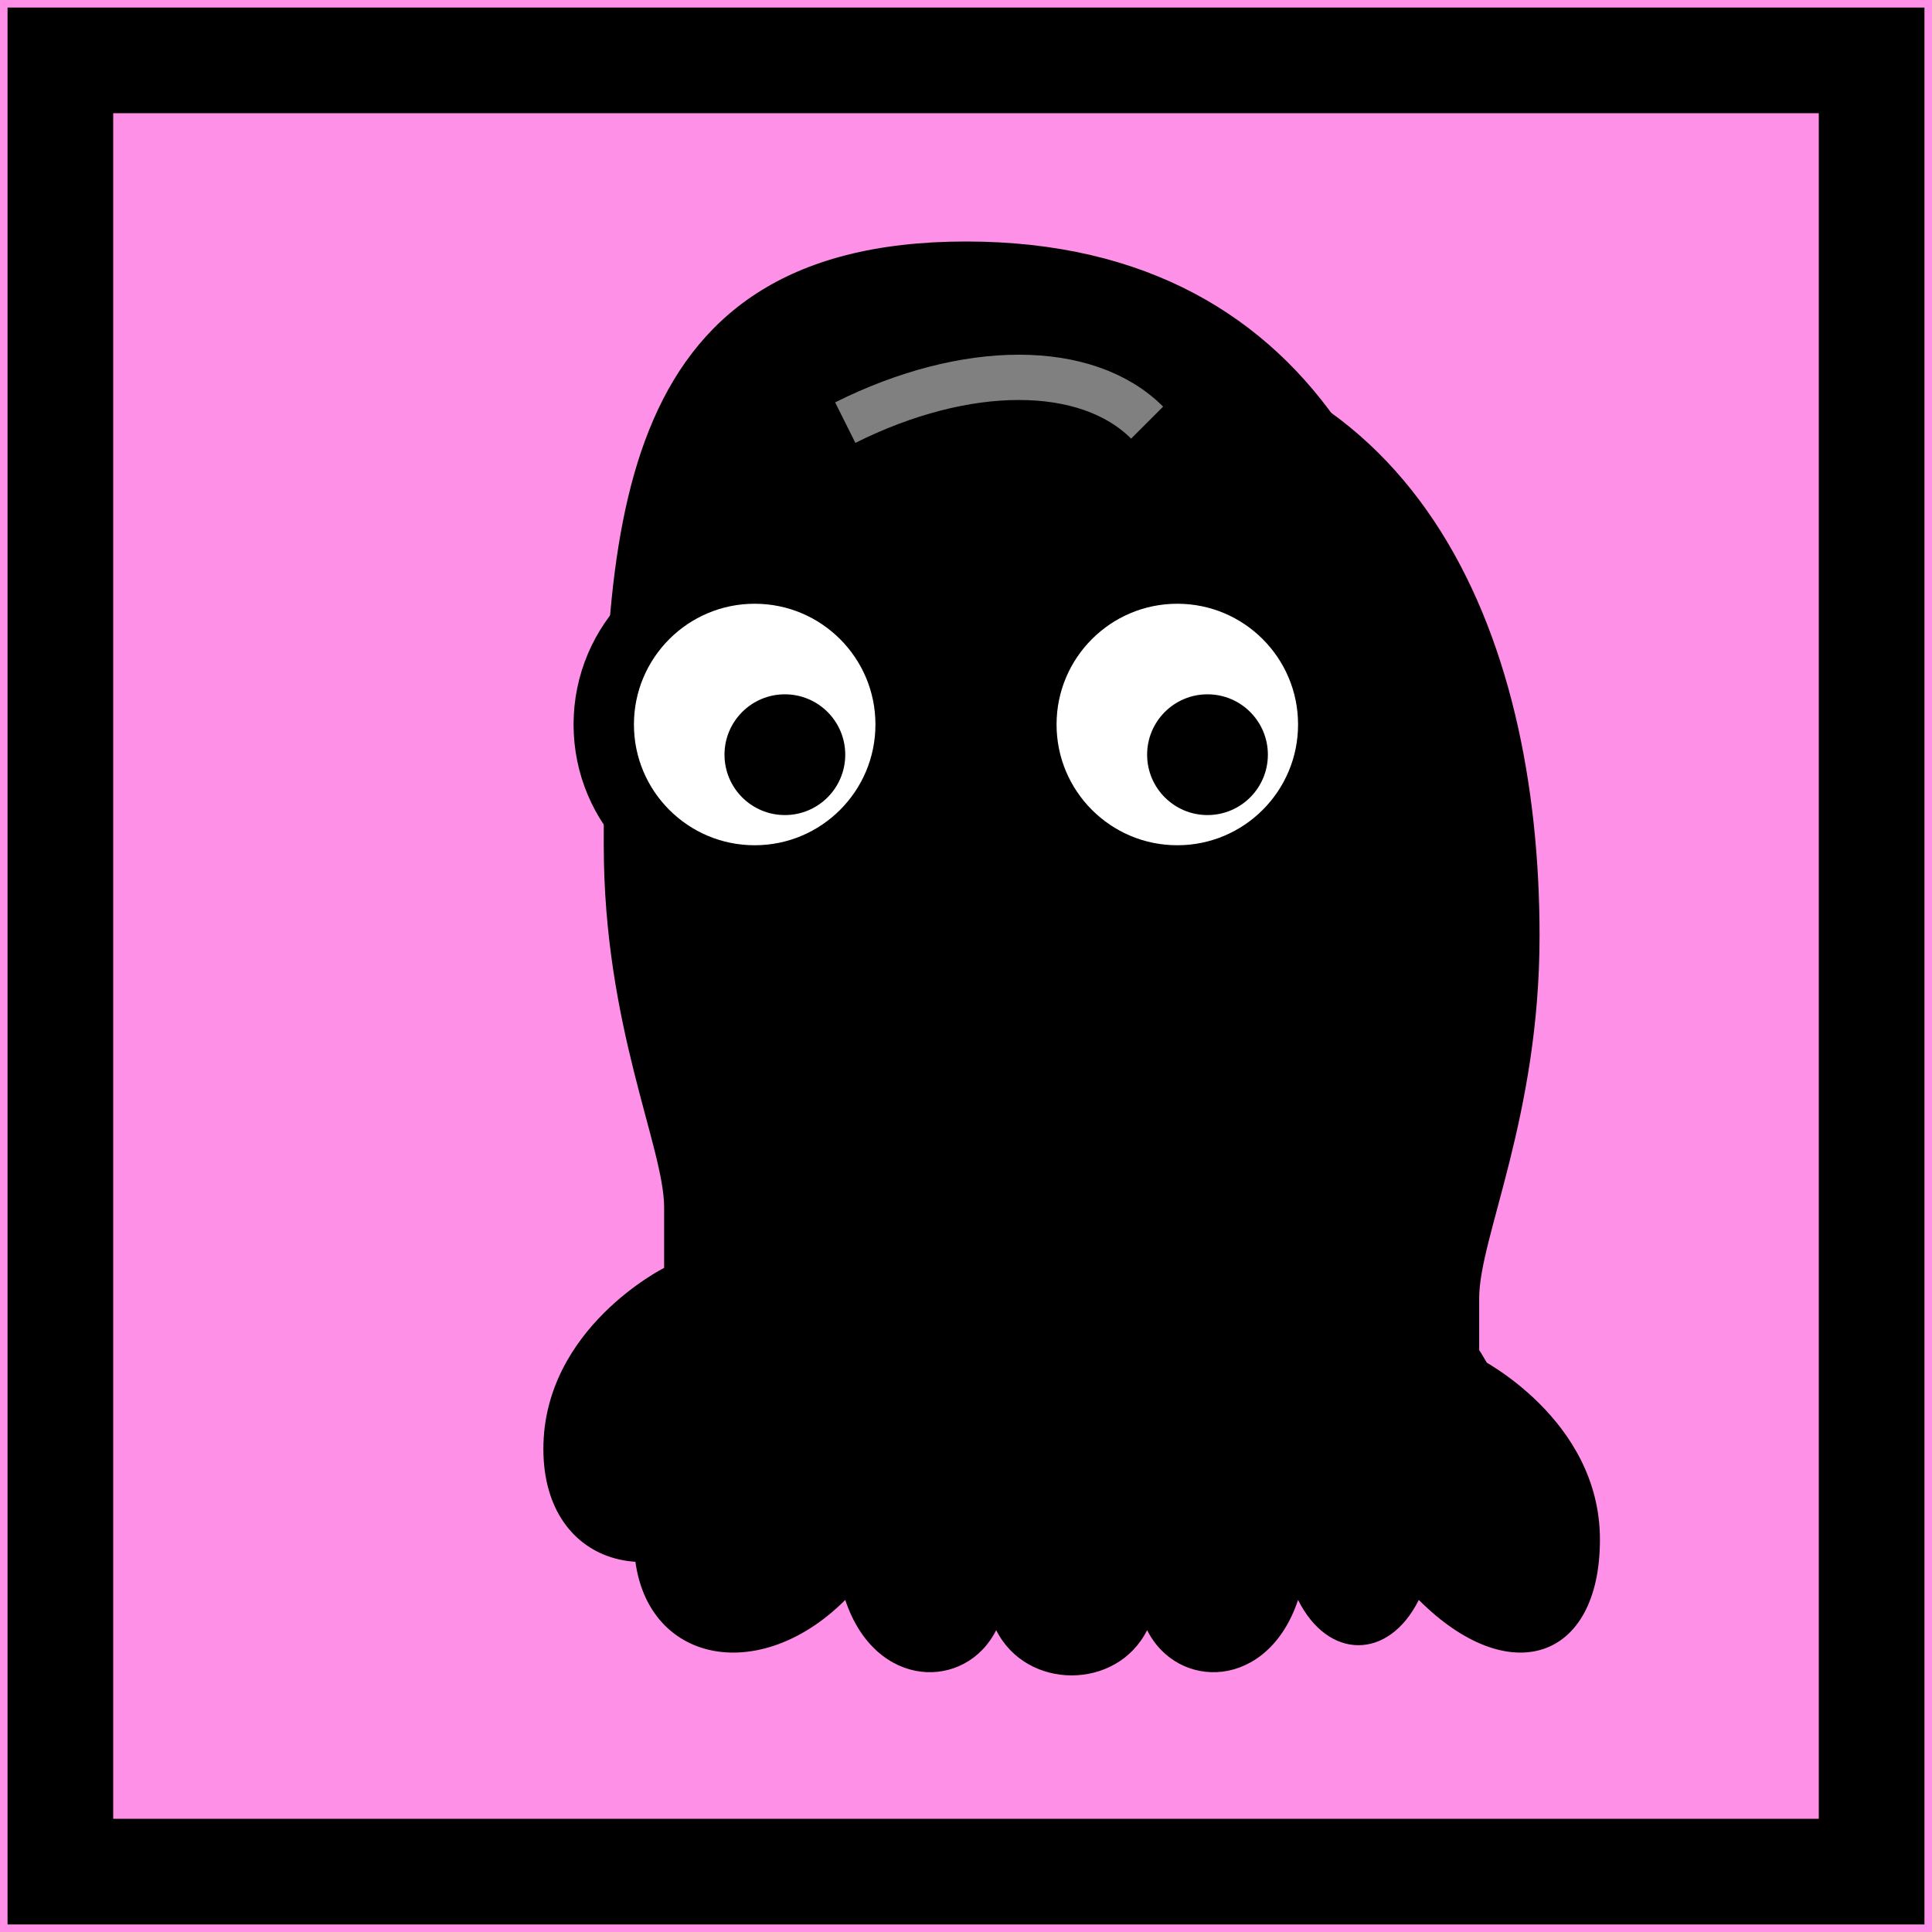
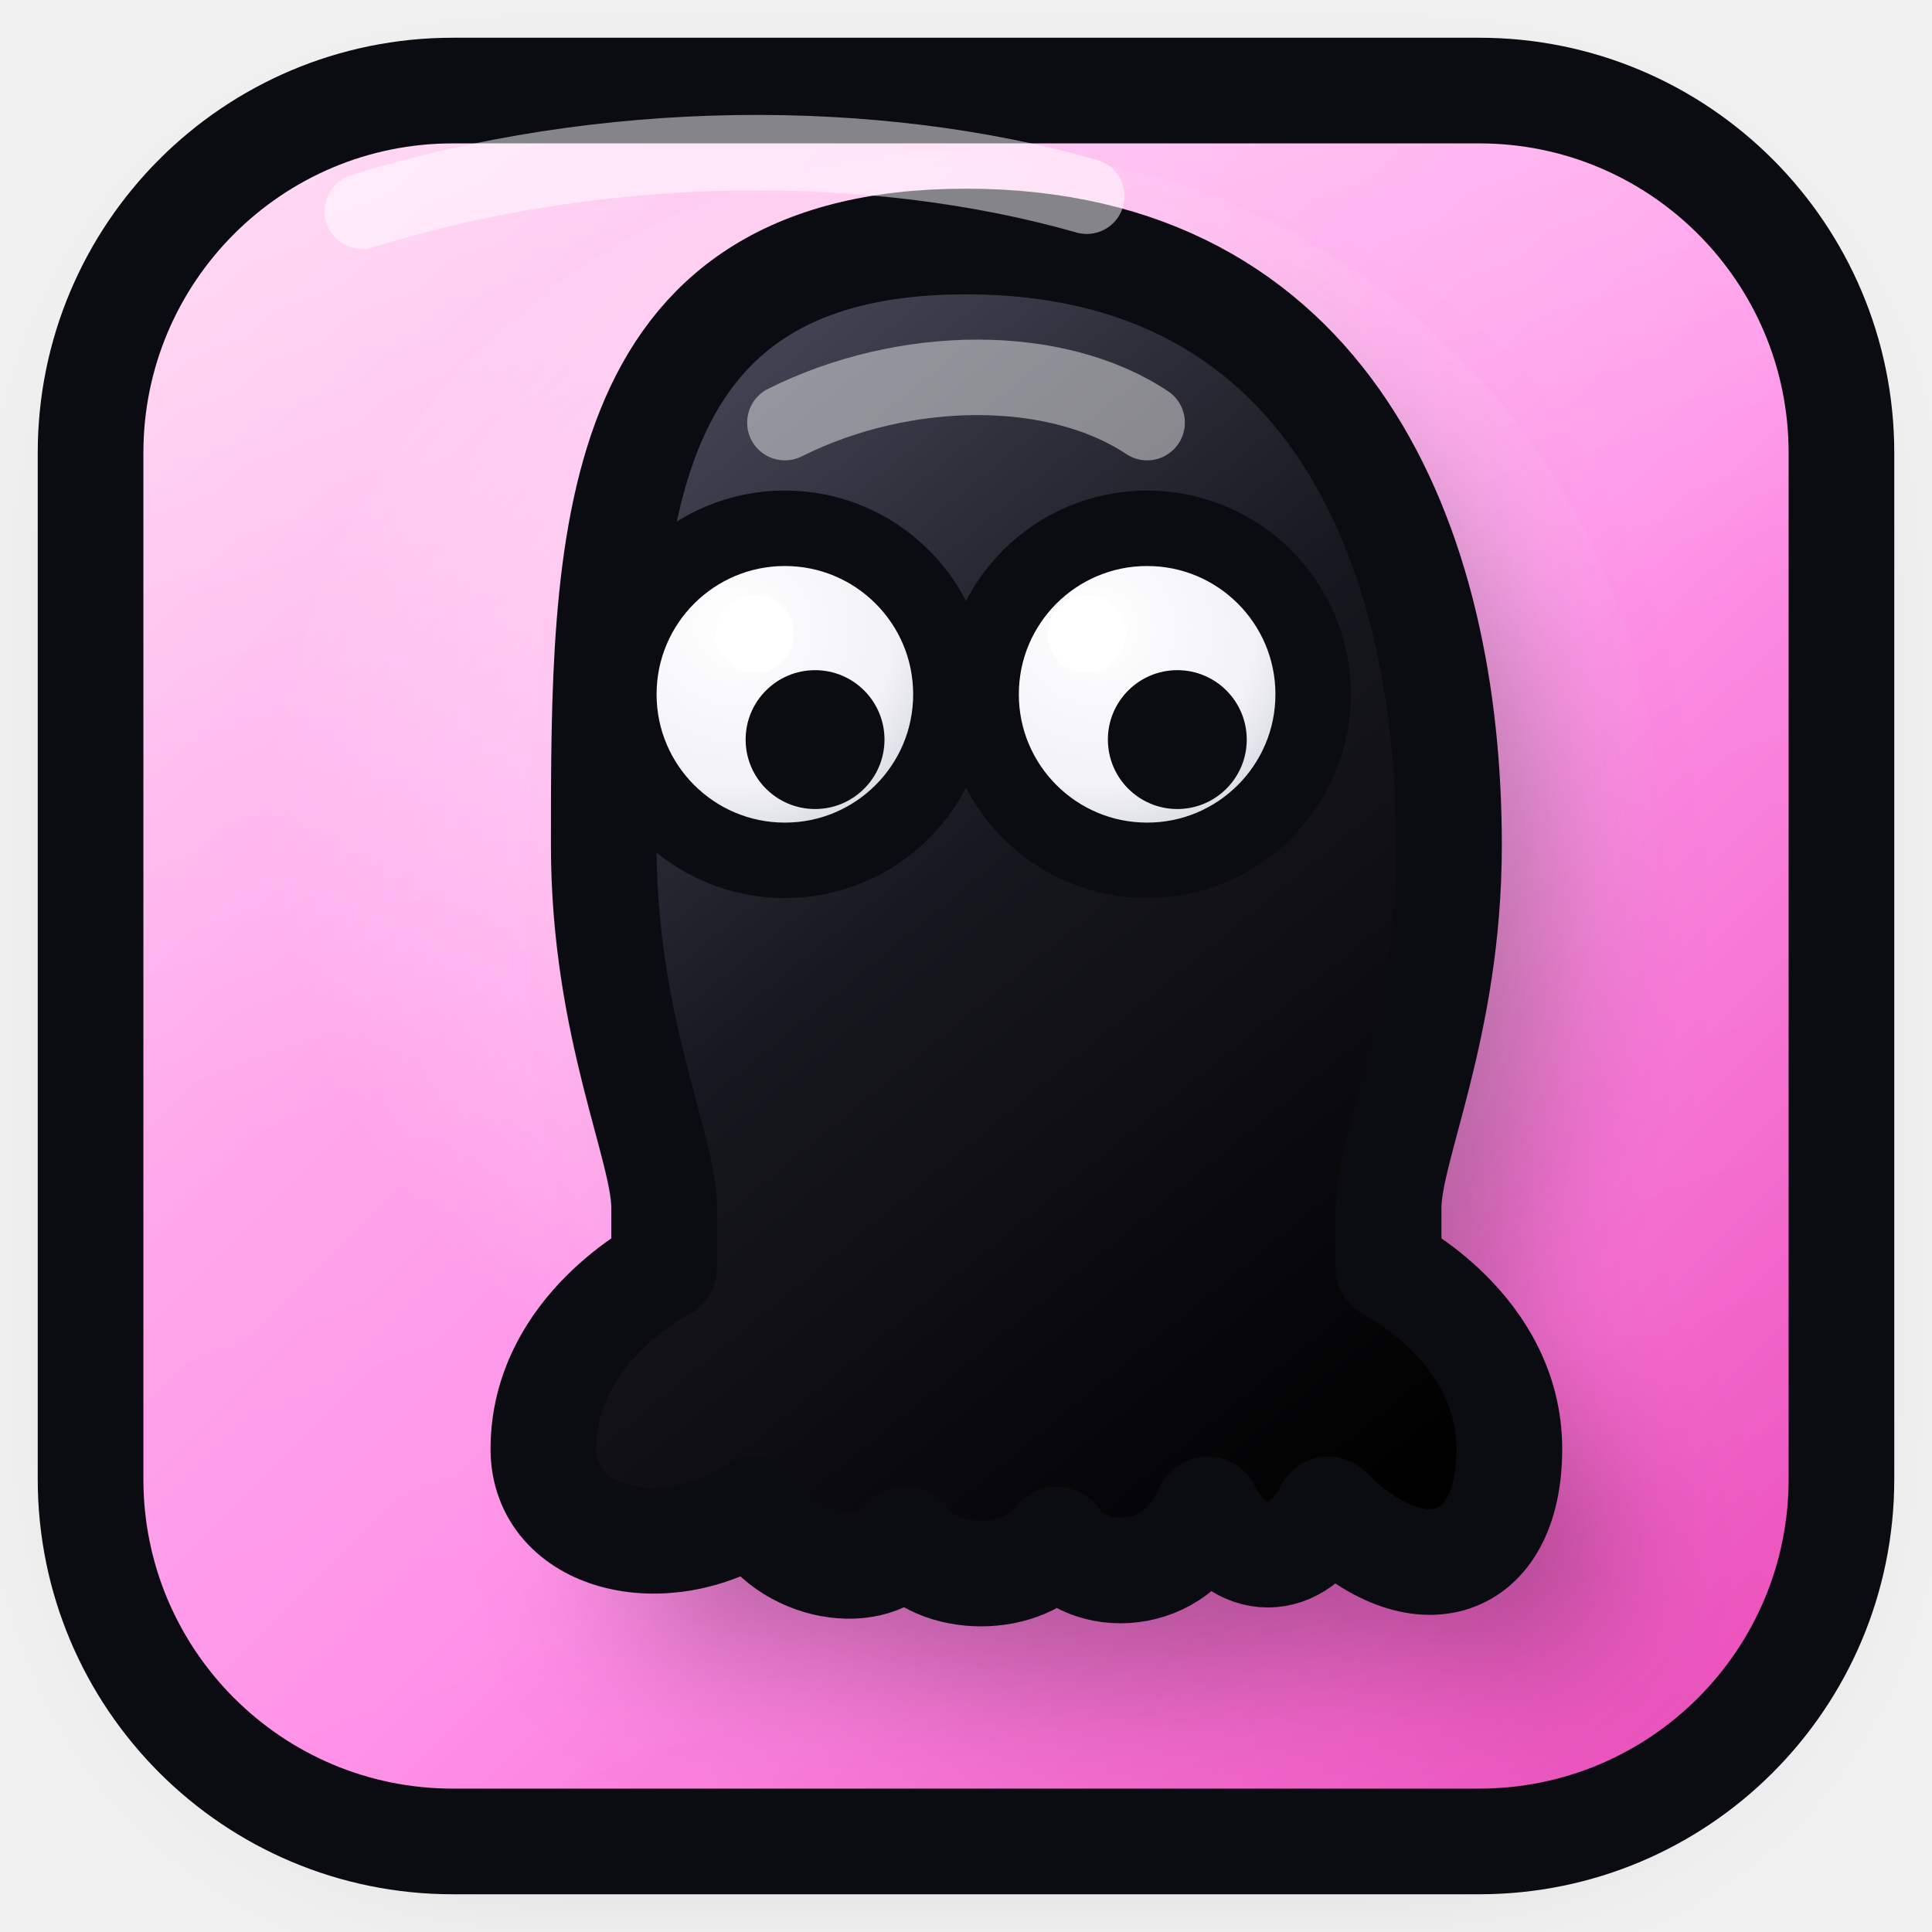
- <svg xmlns="http://www.w3.org/2000/svg" viewBox="0 0 64 64" width="64" height="64">
+ <svg xmlns="http://www.w3.org/2000/svg" viewBox="0 0 128 128" width="128" height="128">
  <defs>
-     <style>
-       .stroke{fill:none;stroke:#000;stroke-width:3.5;stroke-linejoin:round;stroke-linecap:round}
-     </style>
+     <linearGradient id="bg" x1="0" y1="0" x2="1" y2="1">
+       <stop offset="0" stop-color="#FFC2EC" />
+       <stop offset="0.55" stop-color="#FF90E8" />
+       <stop offset="1" stop-color="#E847B4" />
+     </linearGradient>
+     <linearGradient id="body" x1="0.2" y1="0" x2="0.8" y2="1">
+       <stop offset="0" stop-color="#4A4A5C" />
+       <stop offset="0.45" stop-color="#17171F" />
+       <stop offset="1" stop-color="#000000" />
+     </linearGradient>
+     <radialGradient id="eye" cx="0.35" cy="0.3" r="0.8">
+       <stop offset="0" stop-color="#FFFFFF" />
+       <stop offset="0.6" stop-color="#F2F2F7" />
+       <stop offset="1" stop-color="#C9C9D6" />
+     </radialGradient>
+     <radialGradient id="glow" cx="0.5" cy="0.45" r="0.5">
+       <stop offset="0" stop-color="#FFFFFF" stop-opacity="0.6" />
+       <stop offset="1" stop-color="#FFFFFF" stop-opacity="0" />
+     </radialGradient>
+     <linearGradient id="sheen" x1="0" y1="0" x2="0.35" y2="1">
+       <stop offset="0" stop-color="#FFFFFF" stop-opacity="0.5" />
+       <stop offset="0.55" stop-color="#FFFFFF" stop-opacity="0.05" />
+       <stop offset="1" stop-color="#FFFFFF" stop-opacity="0" />
+     </linearGradient>
+     <filter id="soft" x="-30%" y="-30%" width="160%" height="160%">
+       <feGaussianBlur stdDeviation="5" />
+     </filter>
  </defs>
-   <rect x="0" y="0" width="64" height="64" fill="#FF90E8" />
-   <rect x="2" y="2" width="60" height="60" fill="none" stroke="#000" stroke-width="3.5" />
-   <g transform="translate(3,3)" fill="#000">
-     <path d="       M 32 8       C 44 8 48 18 48 28       C 48 34 46 38 46 40       L 46 42       C 46 42 50 44 50 48       C 50 52 47 53 44 50       C 43 52 41 52 40 50       C 39 53 36 53 35 51       C 34 53 31 53 30 51       C 29 53 26 53 25 50       C 22 53 18 52 18 48       C 18 44 22 42 22 42       L 22 40       C 22 38 20 34 20 28       C 20 18 20 8 32 8 Z     " />
+   <rect x="10" y="12" width="108" height="108" rx="24" fill="#000" opacity="0.28" filter="url(#soft)" />
+   <rect x="6" y="6" width="116" height="116" rx="24" fill="url(#bg)" />
+   <rect x="6" y="6" width="116" height="116" rx="24" fill="url(#sheen)" />
+   <circle cx="64" cy="56" r="46" fill="url(#glow)" />
+   <rect x="6" y="6" width="116" height="116" rx="24" fill="none" stroke="#0B0B12" stroke-width="7" />
+   <g transform="translate(6,7)" opacity="0.3" filter="url(#soft)">
+     <path d="M 64 16 C 88 16 96 36 96 56 C 96 68 92 76 92 80 L 92 84              C 92 84 100 88 100 96 C 100 104 94 106 88 100 C 86 104 82 104 80 100              C 78 105 72 105 70 102 C 68 105 62 105 60 102 C 58 105 52 104 50 100              C 44 104 36 102 36 96 C 36 88 44 84 44 84 L 44 80              C 44 76 40 68 40 56 C 40 36 40 16 64 16 Z" fill="#000" />
  </g>
-   <path d="     M 32 8     C 44 8 48 18 48 28     C 48 34 46 38 46 40     L 46 42     C 46 42 50 44 50 48     C 50 52 47 53 44 50     C 43 52 41 52 40 50     C 39 53 36 53 35 51     C 34 53 31 53 30 51     C 29 53 26 53 25 50     C 22 53 18 52 18 48     C 18 44 22 42 22 42     L 22 40     C 22 38 20 34 20 28     C 20 18 20 8 32 8 Z   " fill="#000" />
-   <circle cx="25" cy="24" r="5" fill="#fff" stroke="#000" stroke-width="2" />
-   <circle cx="39" cy="24" r="5" fill="#fff" stroke="#000" stroke-width="2" />
-   <circle cx="26" cy="25" r="2" fill="#000" />
-   <circle cx="40" cy="25" r="2" fill="#000" />
-   <path d="M 28 14 C 32 12 36 12 38 14" fill="none" stroke="#fff" stroke-width="1.5" opacity="0.5" />
+   <path d="M 64 16            C 88 16 96 36 96 56            C 96 68 92 76 92 80            L 92 84            C 92 84 100 88 100 96            C 100 104 94 106 88 100            C 86 104 82 104 80 100            C 78 105 72 105 70 102            C 68 105 62 105 60 102            C 58 105 52 104 50 100            C 44 104 36 102 36 96            C 36 88 44 84 44 84            L 44 80            C 44 76 40 68 40 56            C 40 36 40 16 64 16 Z" fill="url(#body)" stroke="#0B0B12" stroke-width="7" stroke-linejoin="round" />
+   <circle cx="52" cy="46" r="11" fill="url(#eye)" stroke="#0B0B12" stroke-width="5" />
+   <circle cx="76" cy="46" r="11" fill="url(#eye)" stroke="#0B0B12" stroke-width="5" />
+   <circle cx="54" cy="49" r="4.6" fill="#0B0B12" />
+   <circle cx="78" cy="49" r="4.6" fill="#0B0B12" />
+   <circle cx="50" cy="42" r="2.6" fill="#FFFFFF" opacity="0.9" />
+   <circle cx="72" cy="42" r="2.6" fill="#FFFFFF" opacity="0.9" />
+   <path d="M 52 28 C 60 24 70 24 76 28" fill="none" stroke="#FFFFFF" stroke-width="5" stroke-linecap="round" opacity="0.45" />
+   <path d="M 24 14 C 40 9 58 9 72 13" fill="none" stroke="#FFFFFF" stroke-width="5" stroke-linecap="round" opacity="0.5" />
</svg>
